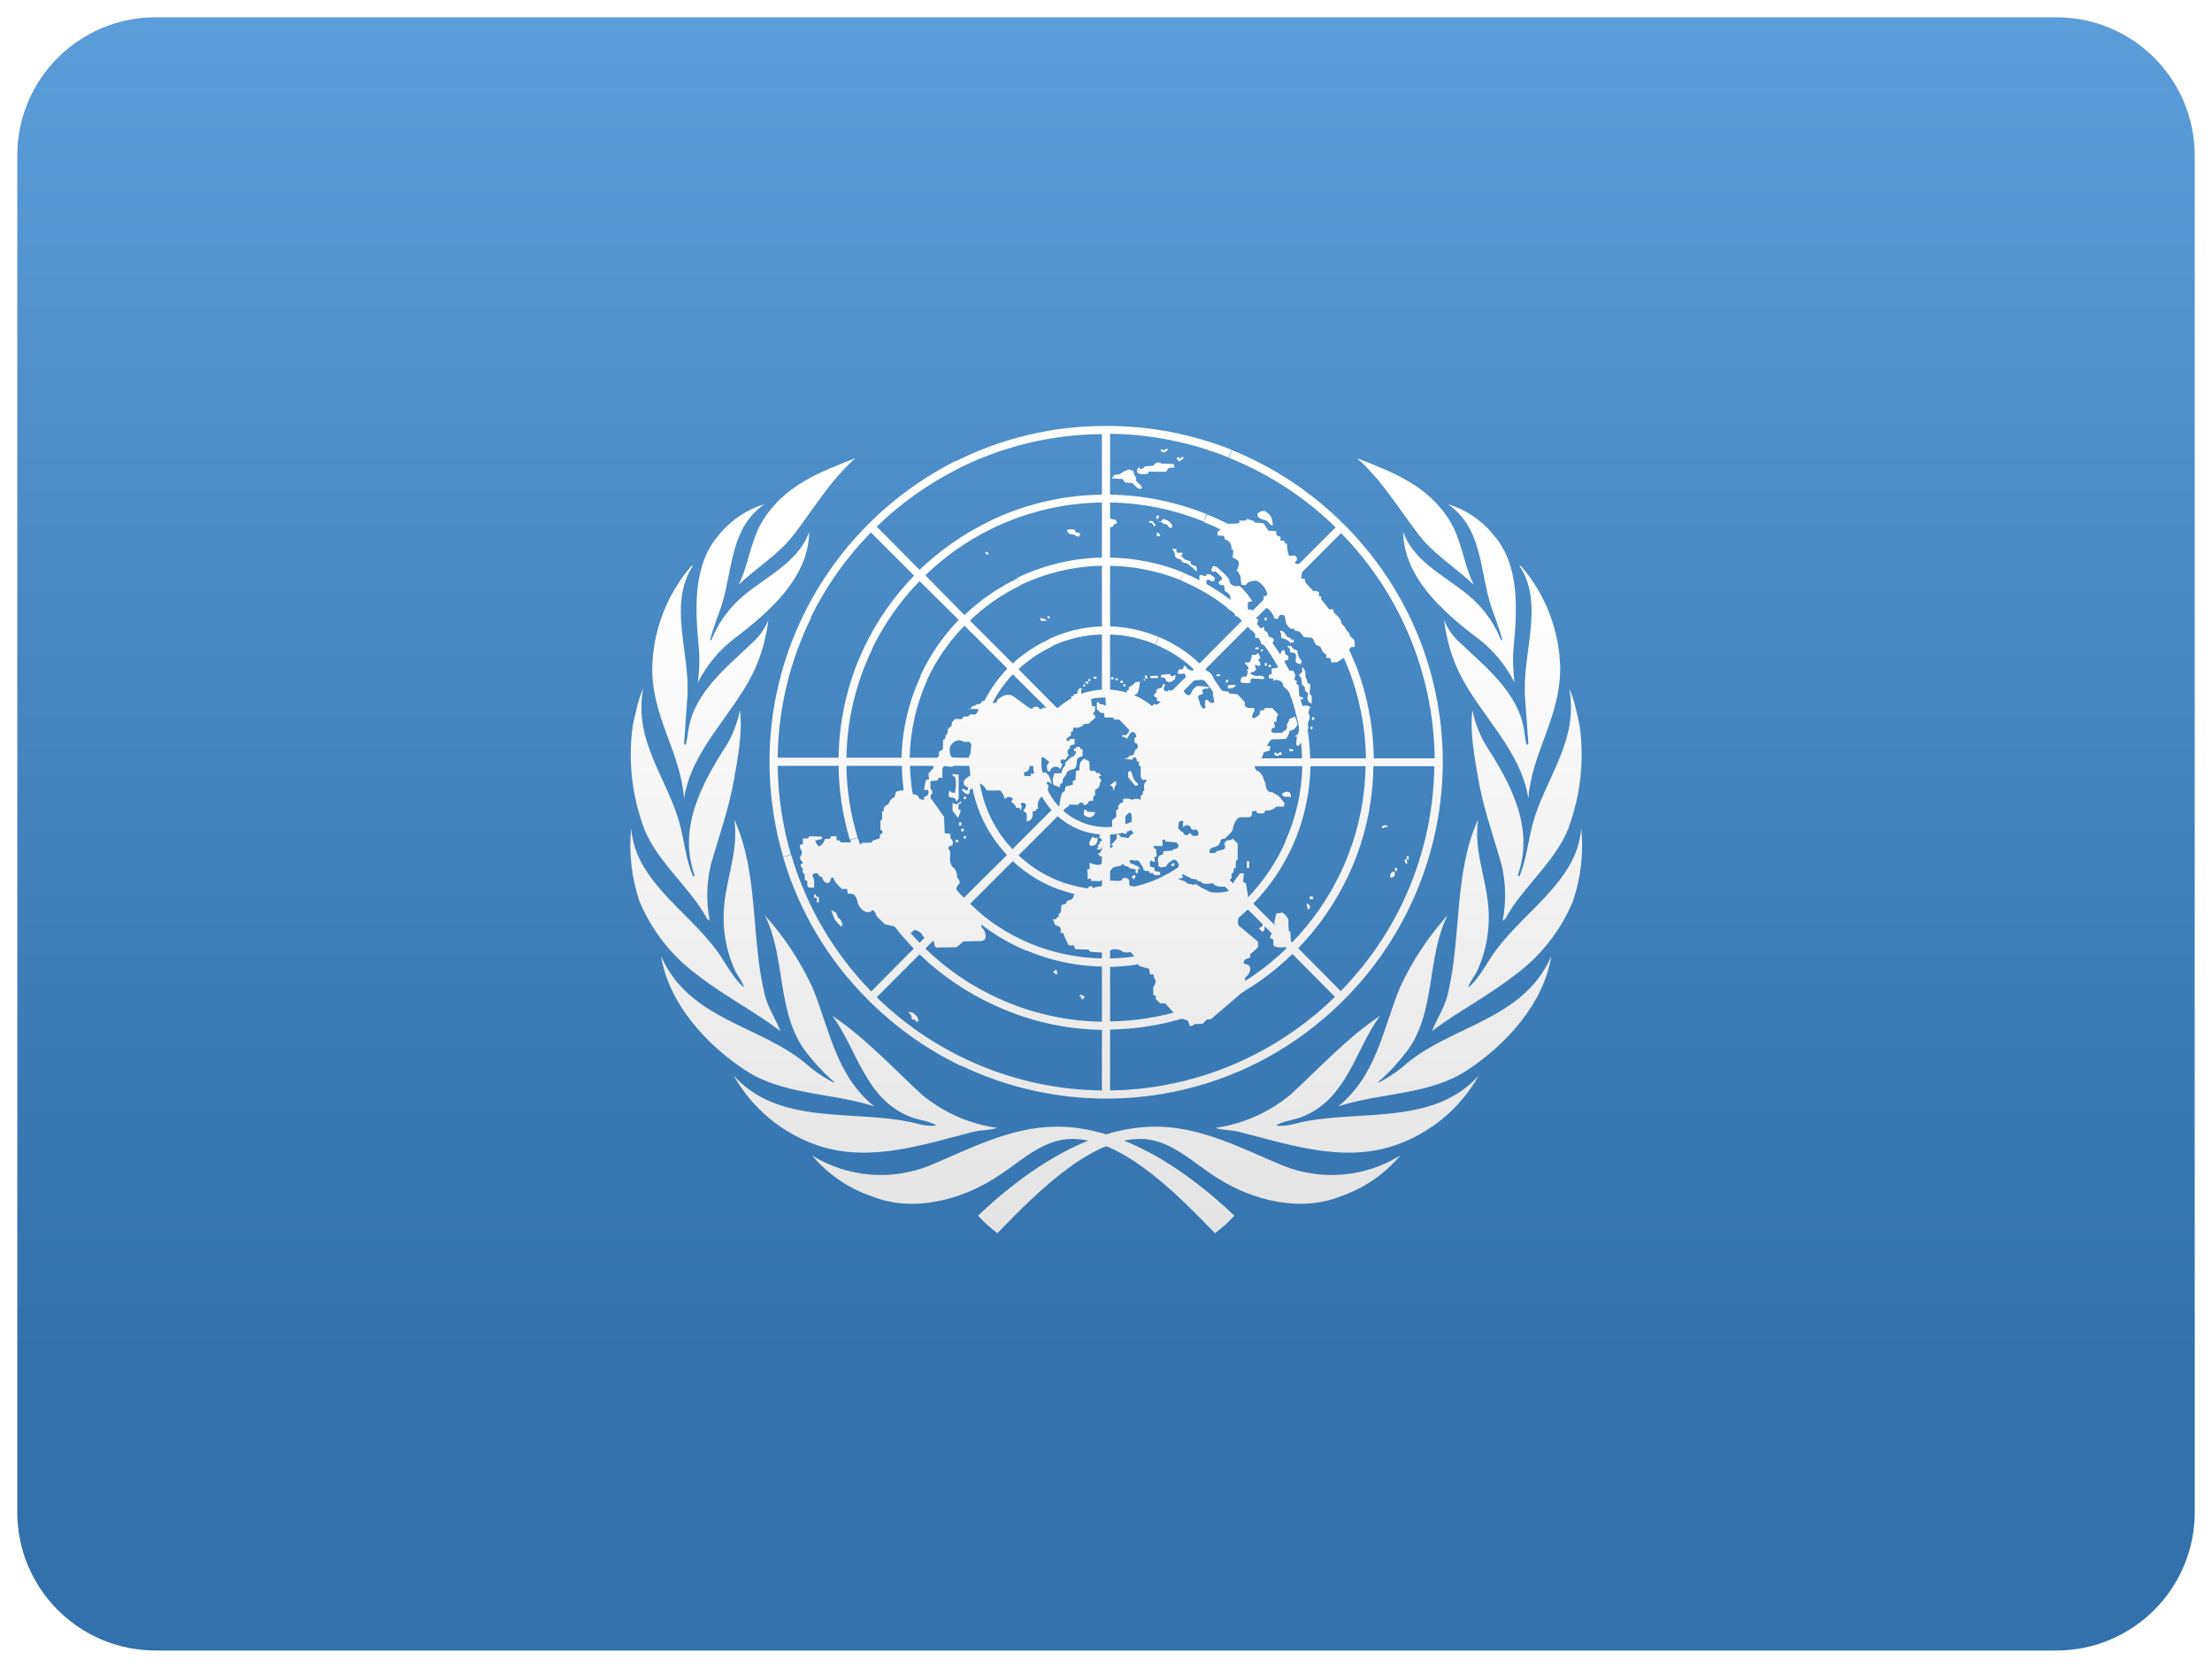
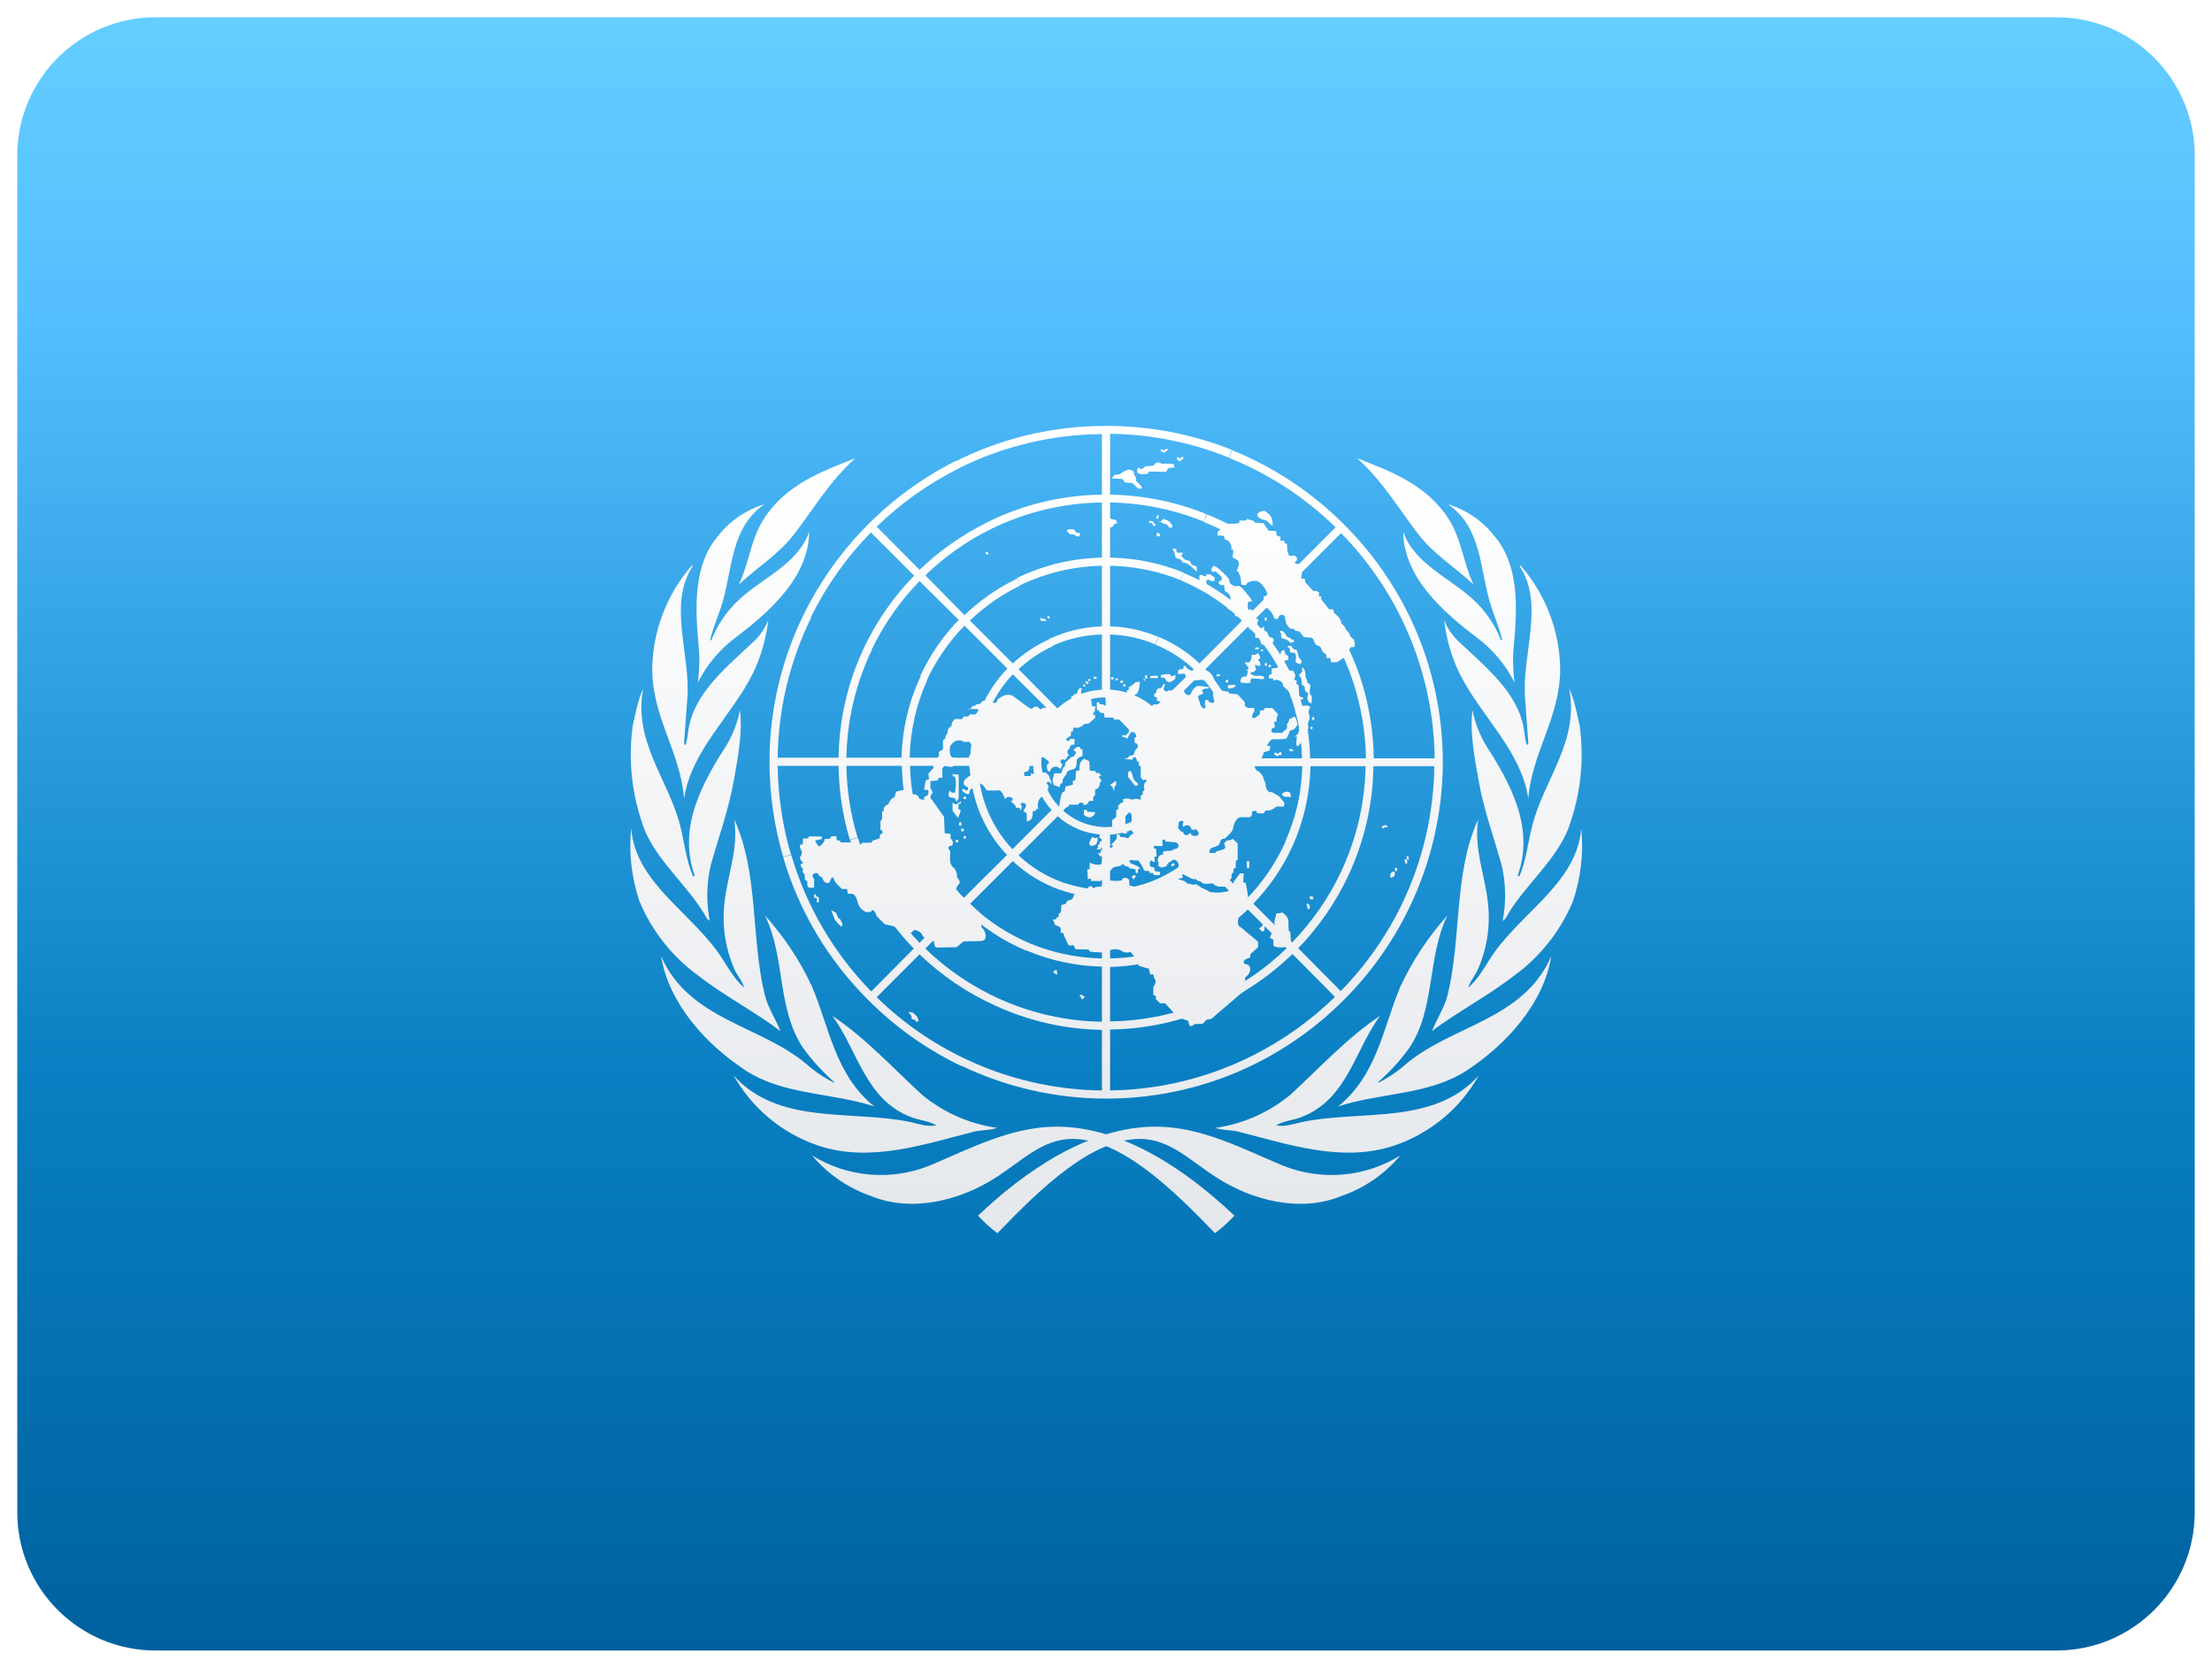
- <svg xmlns="http://www.w3.org/2000/svg" width="1024" height="772" viewBox="0 0 1024 772" role="img" aria-label="UNO">
+ <svg xmlns="http://www.w3.org/2000/svg" width="1024" height="772" viewBox="0 0 1024 772" role="img" aria-label="United Nations">
  <defs>
    <clipPath id="card">
      <rect x="8" y="8" width="1008" height="756" rx="64" />
    </clipPath>
    <linearGradient id="paint-1" gradientUnits="userSpaceOnUse" x1="0" y1="8" x2="0" y2="764" gradientTransform="matrix(0.6349206 -0 -0 0.6349206 -5.079365 -5.079365)">
-       <stop offset="0" stop-color="#5B9DD8" />
-       <stop offset="0.82" stop-color="#3271AB" />
-       <stop offset="1" stop-color="#3271AB" />
+       <stop offset="0" stop-color="#64CEFF" />
+       <stop offset=".18" stop-color="#55BFFF" />
+       <stop offset=".65" stop-color="#087FC2" />
+       <stop offset="1" stop-color="#00619E" />
    </linearGradient>
    <linearGradient id="paint-2" gradientUnits="userSpaceOnUse" x1="0" y1="8" x2="0" y2="764" gradientTransform="matrix(1.058201 -0 -0 1.058201 59.20106 -8.465608)">
      <stop offset="0" stop-color="#FFFFFF" />
-       <stop offset="0.34" stop-color="#FFFFFF" />
-       <stop offset="0.82" stop-color="#DEDEDE" />
-       <stop offset="1" stop-color="#DEDEDE" />
+       <stop offset=".28" stop-color="#FFFFFF" />
+       <stop offset=".75" stop-color="#E4E7EB" />
+       <stop offset="1" stop-color="#D4DAE0" />
    </linearGradient>
    <linearGradient id="paint-3" gradientUnits="userSpaceOnUse" x1="0" y1="8" x2="0" y2="764" gradientTransform="matrix(-1.058201 0 0 1.058201 1142.999 -8.465608)">
      <stop offset="0" stop-color="#FFFFFF" />
-       <stop offset="0.34" stop-color="#FFFFFF" />
-       <stop offset="0.82" stop-color="#DEDEDE" />
-       <stop offset="1" stop-color="#DEDEDE" />
+       <stop offset=".28" stop-color="#FFFFFF" />
+       <stop offset=".75" stop-color="#E4E7EB" />
+       <stop offset="1" stop-color="#D4DAE0" />
    </linearGradient>
    <linearGradient id="paint-4" gradientUnits="userSpaceOnUse" x1="0" y1="8" x2="0" y2="764" gradientTransform="matrix(0.6349206 -0 -0 0.6349206 -5.079365 -5.079365)">
      <stop offset="0" stop-color="#FFFFFF" />
-       <stop offset="0.34" stop-color="#FFFFFF" />
-       <stop offset="0.82" stop-color="#DEDEDE" />
-       <stop offset="1" stop-color="#DEDEDE" />
+       <stop offset=".28" stop-color="#FFFFFF" />
+       <stop offset=".75" stop-color="#E4E7EB" />
+       <stop offset="1" stop-color="#D4DAE0" />
    </linearGradient>
  </defs>
  <g clip-path="url(#card)">
    <g transform="translate(8 8) scale(1.575)">
      <path fill="url(#paint-1)" fill-rule="evenodd" d="M0 0h640v480H0z" />
      <g transform="translate(-40.6)scale(.6)">
        <path id="un-a" fill="url(#paint-2)" d="M663.9 587a71 71 0 0 1-9.5 8.6c-21.2-22-46.2-46.2-69.9-46.2-14.7 0-25.2 11.2-37.6 19-17.1 11-40.6 17.2-60.7 9.1a66 66 0 0 1-29.2-20 64 64 0 0 0 57.5 5c19.7-8.2 39.9-19.1 62.4-19.1 33.2 0 64.8 22.5 87 43.6m-245.6-69c22 25 57.9 17 87.2 23.2 4.1 1 8 2.3 12.4 1.6-3.5-2.2-8.2-2.5-12.2-4-22.8-8.6-26.3-33-38.8-49.7 16 10.6 29.1 25 44 38.7a74 74 0 0 0 36.7 16.2c-3.2 1.2-7.4 1-11 1.8-24 6-50.6 15.4-76.2 7a75 75 0 0 1-42-34.8zm-35.2-58c13.7 31.1 48.2 33.6 71 52.6a64 64 0 0 0 13.5 9.2l.3-.2a100 100 0 0 1-15.1-16.5c-13.1-19-8.8-45-18.9-65.2a142 142 0 0 1 23.1 34.9c8.5 20.2 11.4 43.3 30.5 58.7-20.7-6.8-44.5-5.5-63-17.6-19.6-12.8-37.7-33-41.4-55.8zm-14.7-62.8c2 27.4 31 42 45 64.5 3 4.8 6 9.8 10.3 13.6-.7-2.9-3-5.5-4.4-8.3a63 63 0 0 1-5.3-32.3c1.3-14 7.1-27 4.9-41.7 12 25.9 8.1 58.2 15 86.1 1.6 6.2 5.3 11.6 7.6 17.5-11.7-9-27.1-17-40-27a86 86 0 0 1-29-36.5 85 85 0 0 1-4.1-35.9m.8-50.4c1.4-6.1 2.5-12.4 5.1-18-5 25.8 12.2 44.4 18 66.8 2.2 8.4 3 17.3 6.4 25.2q.5 0 .8-.4c-8.5-23.8 4-45.8 16-64.5a55 55 0 0 0 6.2-16.5c1.3 10.8-1 23.2-3 34.3-2.5 14.3-7.4 27.7-11.3 41.5a65 65 0 0 0-.5 27.4l-1.3-1c-9-16.6-26.8-29.6-32.1-47.8a103 103 0 0 1-4.3-47m9.5-27.8a79 79 0 0 1 19-50q.4-.4 1-.4c-12.6 19-1.1 43.2-2.8 64.9l-1.6 22.2c.2.2.2.9.8.6.8-2.5 1-5.1 1.4-7.7 3-18 18.8-30.4 32.1-43a29 29 0 0 0 7-10.4c-1.1 9-3.6 18.1-7.6 26.2-10.3 20.8-30.1 37.6-33.7 61.3-1.7-22.7-15.6-39.6-15.6-63.7m33-65.9a46 46 0 0 1 22-14.6c-16.5 11.3-15.6 31.4-20.6 48.2-1.8 6.1-4.5 11.9-6 18.2l.5.4a54 54 0 0 1 13.5-19.9c11.5-10.8 28.8-17.4 34.5-33.3-.3 22.1-19.1 38.9-36.3 51.9a63 63 0 0 0-18.2 21.8c.6-6 1-11.2.4-17.1-1.8-19.3-3-41 10.3-55.6zm66.5-37.1c-12.1 10.7-20.2 24.4-29.6 36.7-7.7 10.3-18.4 16.6-27.5 25.2 5-10.2 5.8-22 12.1-31.9 10.7-17 28.5-23.6 45-30" />
        <g transform="matrix(-1 0 0 1 1202.2 0) translate(0 0)">
          <path fill="url(#paint-3)" d="M663.9 587a71 71 0 0 1-9.5 8.6c-21.2-22-46.2-46.2-69.9-46.2-14.7 0-25.2 11.2-37.6 19-17.1 11-40.6 17.2-60.7 9.1a66 66 0 0 1-29.2-20 64 64 0 0 0 57.5 5c19.7-8.2 39.9-19.1 62.4-19.1 33.2 0 64.8 22.5 87 43.6m-245.6-69c22 25 57.9 17 87.2 23.2 4.1 1 8 2.3 12.4 1.6-3.5-2.2-8.2-2.5-12.2-4-22.8-8.6-26.3-33-38.8-49.7 16 10.6 29.1 25 44 38.7a74 74 0 0 0 36.7 16.2c-3.2 1.2-7.4 1-11 1.8-24 6-50.6 15.4-76.2 7a75 75 0 0 1-42-34.8zm-35.2-58c13.7 31.1 48.2 33.6 71 52.6a64 64 0 0 0 13.5 9.2l.3-.2a100 100 0 0 1-15.1-16.5c-13.1-19-8.8-45-18.9-65.2a142 142 0 0 1 23.1 34.9c8.5 20.2 11.4 43.3 30.5 58.7-20.7-6.8-44.5-5.5-63-17.6-19.6-12.8-37.7-33-41.4-55.8zm-14.7-62.8c2 27.4 31 42 45 64.5 3 4.8 6 9.8 10.3 13.6-.7-2.9-3-5.5-4.4-8.3a63 63 0 0 1-5.3-32.3c1.3-14 7.1-27 4.9-41.7 12 25.9 8.1 58.2 15 86.1 1.6 6.2 5.3 11.6 7.6 17.5-11.7-9-27.1-17-40-27a86 86 0 0 1-29-36.5 85 85 0 0 1-4.1-35.9m.8-50.4c1.4-6.1 2.5-12.4 5.1-18-5 25.8 12.2 44.4 18 66.8 2.2 8.4 3 17.3 6.4 25.2q.5 0 .8-.4c-8.5-23.8 4-45.8 16-64.5a55 55 0 0 0 6.2-16.5c1.3 10.8-1 23.2-3 34.3-2.5 14.3-7.4 27.7-11.3 41.5a65 65 0 0 0-.5 27.4l-1.3-1c-9-16.6-26.8-29.6-32.1-47.8a103 103 0 0 1-4.3-47m9.5-27.8a79 79 0 0 1 19-50q.4-.4 1-.4c-12.6 19-1.1 43.2-2.8 64.9l-1.6 22.2c.2.2.2.9.8.6.8-2.5 1-5.1 1.4-7.7 3-18 18.8-30.4 32.1-43a29 29 0 0 0 7-10.4c-1.1 9-3.6 18.1-7.6 26.2-10.3 20.8-30.1 37.6-33.7 61.3-1.7-22.7-15.6-39.6-15.6-63.7m33-65.9a46 46 0 0 1 22-14.6c-16.5 11.3-15.6 31.4-20.6 48.2-1.8 6.1-4.5 11.9-6 18.2l.5.4a54 54 0 0 1 13.5-19.9c11.5-10.8 28.8-17.4 34.5-33.3-.3 22.1-19.1 38.9-36.3 51.9a63 63 0 0 0-18.2 21.8c.6-6 1-11.2.4-17.1-1.8-19.3-3-41 10.3-55.6zm66.5-37.1c-12.1 10.7-20.2 24.4-29.6 36.7-7.7 10.3-18.4 16.6-27.5 25.2 5-10.2 5.8-22 12.1-31.9 10.7-17 28.5-23.6 45-30" />
        </g>
      </g>
      <path fill="url(#paint-4)" d="m409 262-2.1-1.2a97 97 0 0 1-17.9 25.4l-12.5-12.6a79 79 0 0 0 14.7-21.3l-2.1-1.2a77 77 0 0 1-14.4 20.8l-11.4-11.4a60 60 0 0 0 11.6-17.1l-2.1-1.2a58 58 0 0 1-11.2 16.6l-12.5-12.5a40 40 0 0 0 8-12.6l-2.1-1.2a38 38 0 0 1-7.6 12l-11.5-11.4a21 21 0 0 0 5.4-13h16.2a37 37 0 0 1-2.5 12.4l2.1 1.2a40 40 0 0 0 2.8-13.6h17.8a57 57 0 0 1-5 22.1l2.2 1.2a60 60 0 0 0 5.2-23.3h16.2a76 76 0 0 1-7.2 31l2.1 1.2a78 78 0 0 0 7.4-32.2h17.9a96 96 0 0 1-9.6 40.7za99 99 0 0 0 10-43 99 99 0 0 0-7.2-37.1l-2.2 1a96 96 0 0 1 7 34.9h-17.9a79 79 0 0 0-5.5-28l-2.2 1a76 76 0 0 1 5.4 27H380a60 60 0 0 0-4-20.6l-2.2 1a58 58 0 0 1 3.8 19.6H360a40 40 0 0 0-2.4-12.6l-2.2 1a38 38 0 0 1 2.2 11.6h-16.2a21 21 0 0 0-5.4-13l11.5-11.5a37 37 0 0 1 7.9 12.8l2.2-.9a40 40 0 0 0-8.4-13.6l12.6-12.6a58 58 0 0 1 12.2 19.2l2.2-1a60 60 0 0 0-12.8-19.9l11.5-11.4a76 76 0 0 1 16.1 25l2.2-1a79 79 0 0 0-16.7-25.7l12.6-12.6a96 96 0 0 1 20.5 31.3l2.2-1a99 99 0 0 0-21.8-32.8 99 99 0 0 0-33-21.9l-.8 2.3a96 96 0 0 1 31.3 20.4l-12.6 12.6a79 79 0 0 0-25.2-16.4l-1 2.2a76 76 0 0 1 24.5 16l-11.4 11.4a60 60 0 0 0-19-12.4l-.8 2.2a58 58 0 0 1 18 11.8l-12.5 12.6a40 40 0 0 0-12-7.8l-.9 2.3a37 37 0 0 1 11.2 7.2L334.2 203a21 21 0 0 0-13-5.4v-16.2a37 37 0 0 1 13.3 2.9l.9-2.2a40 40 0 0 0-14.2-3.1v-17.8a58 58 0 0 1 20.7 4.2l.9-2.2a60 60 0 0 0-21.6-4.4v-16.2a76 76 0 0 1 27.5 5.6l.8-2.2a79 79 0 0 0-28.3-5.7v-17.9a96 96 0 0 1 34.9 7l.8-2.3a99 99 0 0 0-36.9-7 98 98 0 0 0-44.2 10.4l1 2a96 96 0 0 1 42-10v17.8a78 78 0 0 0-33.7 8.1l1.1 2a76 76 0 0 1 32.6-7.8v16.2a60 60 0 0 0-25 6l1 2.1a58 58 0 0 1 24-5.7V179a40 40 0 0 0-15.7 3.8l1 2a37 37 0 0 1 14.7-3.4v16.2a21 21 0 0 0-7 1.6l1 2a19 19 0 0 1 7.2-1.3 19 19 0 0 1 13.4 5.5A19 19 0 0 1 339 219a19 19 0 0 1-19 19 19 19 0 0 1-13.4-5.6A19 19 0 0 1 301 219a19 19 0 0 1 5.6-13.5 19 19 0 0 1 6.2-4.1l-1.1-2.1a21 21 0 0 0-6 3.8l-11.4-11.5a38 38 0 0 1 9.9-6.7l-1.1-2a40 40 0 0 0-10.5 7L280 177.3a58 58 0 0 1 14.8-10.3l-1-2a60 60 0 0 0-15.4 10.7L266.9 164a76 76 0 0 1 19.3-13.6l-1-2a79 79 0 0 0-20 14l-12.6-12.7a97 97 0 0 1 24.3-17.2l-1.1-2.1a100 100 0 0 0-44.5 44.8l2 1a97 97 0 0 1 17.6-24.8l12.7 12.7a79 79 0 0 0-14.5 20.7l2 1.1a76 76 0 0 1 14.1-20.2l11.5 11.4a60 60 0 0 0-11.3 16.5l2 1.1a58 58 0 0 1 11-15.9l12.6 12.6a40 40 0 0 0-7.8 11.8l2.1 1.2a37 37 0 0 1 7.3-11.3l11.5 11.4a21 21 0 0 0-5.4 13.1h-16.2a38 38 0 0 1 2.8-13.2l-2-1.2a40 40 0 0 0-3.2 14.4h-17.8a58 58 0 0 1 5.2-22.9l-2-1a60 60 0 0 0-5.6 23.9h-16.2a76 76 0 0 1 7.5-31.7l-2.1-1.1a78 78 0 0 0-7.7 32.8h-17.9a96 96 0 0 1 9.9-41.3l-2.1-1.1a98 98 0 0 0-10.2 43.6 99 99 0 0 0 4 27.9l2.3-.6a97 97 0 0 1-3.9-26.1h17.9a79 79 0 0 0 3.3 21.7l2.3-.6a76 76 0 0 1-3.3-21.1H260a60 60 0 0 0 2.8 17.2l2.4-.6a58 58 0 0 1-2.8-16.6H280a40 40 0 0 0 2.3 12.2l2.3-.6a38 38 0 0 1-2.2-11.6h16.2a21 21 0 0 0 5.4 13l-11.5 11.5a37 37 0 0 1-7.9-12.9l-2.3.6a40 40 0 0 0 8.6 14l-12.7 12.6a58 58 0 0 1-13.2-22.2l-2.4.6a60 60 0 0 0 14 23.3L265.2 272a76 76 0 0 1-18.1-30.8l-2.3.6a78 78 0 0 0 18.7 31.9L251 286.3a96 96 0 0 1-23.5-40.1l-2.4.6a98 98 0 0 0 25 42 99 99 0 0 0 27.3 19.4l1.2-2.1a96 96 0 0 1-26-18.1l12.6-12.6a79 79 0 0 0 22.1 15l1.2-2a76 76 0 0 1-21.6-14.7l11.4-11.4a60 60 0 0 0 18.2 12l1.2-2.1a58 58 0 0 1-17.7-11.6l12.6-12.6a40 40 0 0 0 14 8.5l1.1-2.1a37 37 0 0 1-13.4-8.1l11.5-11.5a21 21 0 0 0 13 5.4v16.2a38 38 0 0 1-11-2l-1.3 2a40 40 0 0 0 12.3 2.4v17.8a58 58 0 0 1-21.1-4.4l-1.2 2a60 60 0 0 0 22.3 4.8v16.2a76 76 0 0 1-30.3-6.8l-1.2 2a78 78 0 0 0 31.5 7.2v17.8a96 96 0 0 1-40.2-9.3l-1.2 2a99 99 0 0 0 42.6 9.7c15.8 0 31-3.7 44.6-10.6l-1.2-2.2a96 96 0 0 1-42.2 10.4v-17.9a78 78 0 0 0 34-8.3l-1-2.1a76 76 0 0 1-33 8v-16a60 60 0 0 0 25.6-6.4l-1.1-2.1a57 57 0 0 1-24.5 6v-17.8a40 40 0 0 0 16.3-4l-1-2.2a37 37 0 0 1-15.3 3.8v-16.2a21 21 0 0 0 13-5.4l11.5 11.5a38 38 0 0 1-9.3 6.3l1.1 2.2a40 40 0 0 0 9.9-6.8l12.6 12.5a58 58 0 0 1-14.3 10.1l1 2.1a60 60 0 0 0 15-10.5l11.4 11.4a77 77 0 0 1-19 13.5l1.2 2.1a79 79 0 0 0 19.5-13.9l12.5 12.6a97 97 0 0 1-23.9 17.1l1.2 2.2a99 99 0 0 0 25.3-18.4A99 99 0 0 0 409 262" />
      <path fill="url(#paint-4)" d="M325.7 196h-.6v.7h.6zm-1.5-1h.8v.6h-.8zm-1.4-.2.6.1.1-.6h-.7zm-.6-.2h-.7v-.7l.8.1zm-5.8-.8h.8v.6h-.8zm-1.7 1.2.7.1v-.6h-.6zm0 1-.7-.3v-.6l.9.3zm-1.4.7v-.6l.5-.1.1.6zm-78.6 61.6v-.5h-.5v1h.8v1.3h.6v-1.5zm7.5 9-1-1-.9-1.1-.4-1-.7-1.8 1.5.8.5 1.4.7.5.7 1.5zm20.7 27.1-.1-.9-.9-1.2 1.3.2 1.2 1.1.6 1.3-.8.4-.3-.6zm54-91.9h-1l-.3-2.2.6-.4v-1.1h-3.5v-1.1l.4-.3-.8-.3-.6.8-.2.9-1 .2v.5h-.7v1.3l-2.8 2.3-5.6-.2c-.3 1-1.3 0-1.3 0-.3-.7-1.6 0-1.6 0 0 1-2-.6-2-.6l-3.4-2.5c-2-1.8-5 .5-5.1 1 0 1.4-2.3.3-2.3.3s-2-.6-2.3.2-1.6.6-1.6.6l-.2.4-1 .2-.2.6-1.2.2h3c.8-.2-.3 1.7-.8 1.6H280l-.5.6h-1.3l-.6.8-1.9-.1s-1 .9-1 1.2c.1.3-.2 1.2-.5 1.2s-.9 1-.7 1.2c.2.3-.6 1.3-.6 1.3l-.2 1-.6.3v2.7l-1.2.8v1.2l-1.8 2 .2 1.5-1.5 1.7.2 1.6-.9.3-.2.7-.4 2.1 1 .1c.5-.2.4 1.3 0 1.6-.4.2-1.5.6-.9 1s-1.6.3-1.6-.3-1.2-1.2-1.5-1-.8-.9-.8-.9c-1-1-4.4.1-4.4.1l-.5 1.7c-1.1.1-1.8 2-1.8 2-1 .3-1.6 1.4-1.3 1.7s-.5.4-.5.4v2.2l-.5.7v2.5c.7 0 .6 1 .6 1-1 .2-.8 1.5-.8 1.5l-2.1.7-.4.6h-2.6l-.7.6-.7-.7h-5l-.2-.5-1-.2v-1.1h-1.6l-.3.7-1.6.1c.1 1-1.6 2.5-1.8 2.1s-1.3-1.5-.8-1.7l1.8-.4v-.7l-3.7-.1-.4.6-1.5.1v1.6l-.7.2c-.5.3.1 1.4.1 1.4.7.7 0 1.9 0 1.9-.7.6.4 1.7.4 1.7.8.2-.5.8-.5.8.2 1 .8 1.3.8 1.3-.6 1 .4 1.5.4 1.5l.1 1.7.7.4v1.2l.4.7h1.6v-2.6c-1.5-1.6 1.1-2 1.2-1.4s1.2 1 1.2 1c.2 1.5 2 2.4 2.4.8.5-1.5 1-.6 1.2.1.3.8 2.2 2.5 2.2 2.5h1.5l.2 1.4c1.7-.1 2.2 0 2.9 2.4a4 4 0 0 0 2.6 3l1.4-.1c0-1.3 1.4.2 1.4.8s2.7 2.9 2.7 2.9l2.7.6 2.5 2 1.9-.2h.8c.5-1.7 2.9.1 3 .7s1.8 1.7 2 1.2 1.3-.2 1.5 1.3 1 1.2 1 1.2l5.6-.1 2-1.7 5.1-.1c2.6-.1 1-3.7.5-3.7-.9-.7.3-3.6.3-3.6l-7.3-6.8c-1.7 0-.2-2.4-.2-2.4 1.3-.8-.3-2.2-.3-2.2.2-1.2-.7-2.6-.7-2.6-1.8-1.2-1.3-3.5-1.3-3.5V245c-1.5-1.4.6-1.6.6-1.6.7-1.2-.5-2.1-.5-2.1V240l-1.7-.2-.2-4.8-3.6-5.1c-.7-.2-.2-1.5-.2-1.5 1-.5-.2-1.7-.2-1.7v-2.2l2-.2.5-.8h1v-2.6c.4-1.4 1.6-.7 1.6-.7l1.4.1.8-1.5.2-1.2h-1c-1.3-.8-.7-3.4-.7-3.4 2-2.9 4.1-1.2 4.1-1.2l1.4-.1c2.1 1.4.2 4 .2 4-.4.6-.2 2.5-.2 2.5l.5 3.3-1.3 1c-1 .7-1 2.1.1 2.4.8.1.5 2-.7.7-1.8 0 1 1.6.2 1.2 1.8 1 1.4-.8 1.4-.8l2.4-1.9c1-.7 2.5 1.5 2.5 1.8s4 .1 4 .1c1 .7 1.5 2.6 1.5 2.6 1-1.5 3.4-.1 1.7.7 1.6 1 1.6 1.9 1.6 1.9 1.3-.4 1.3.6 1.3.9l.4-1.5c-1.5-1.1 2-1.5 1 .5l-.6.9 1 .8v2.3c2.3-.2 1.7-2.9 1.7-2.9l1-.2c0-1 .7-.4.7-.4-.7-3.4 1.6-4 1.6-4 1.3-.4 1.4-3.1 1.4-3.1-1-.4-.4-1.8.6-.6s-.6-2.4-.6-2.4l-.8-.7-1.1-.1-.1-1.1h-1.8l-.3 1.4-.7.2-.2-.4-.3 1H296l-.1-1.1 1-.3.5-.6.3-1.7h1.3l1.7-.5c0-1.7 1-1.3 1-1.3l.6.5.9.7v.6l-.5.3-.1.8.3 1.2h.7c.3-1.7 2.4-1.7 3-.6l.6-1.5c-1.4-.7 0-1.8.4-1.3s1.3-1.3 1.3-1.3.7 1 0-.3c-.7-1.2.5-1.8.5-1.8-.2-1.2 1.3-1 1.3-1l.1-1.7h-1.4c-.3 1.4-1.5.1-.9-.2s1.2-.9 1.2-.9v-1l.6-.2.1-1h1.5l1.3-.6.3-.5 1.4-.1 2-1.8-.2-.8c-1.2 0 0-1 0-1z" />
      <path fill="url(#paint-4)" d="m276.7 222.6-1.8-.2.1.7h.5c.8 1.4.1 4.8.1 4.8s-1.2.1-1.4-.5-.7 1.3-.3 1.7 1.8 0 2 1c0 1.2.8-.6.8-.6z" />
      <path fill="url(#paint-4)" d="m276.7 231.2.6-.1.1-.7-1.5 1-1-.6v2.4l1.6 2.1.6-1.4.2-.9-.7-.3zm.8 6.4v-1h-.7v.9zm-.9 4.8v-.7l-.8.1v.7zm1.2-3.1a.4.4 0 0 0 0-.9.4.4 0 0 0-.4.5q0 .3.4.4" />
      <circle cx="278.5" cy="241" r=".4" fill="url(#paint-4)" />
      <circle cx="278.5" cy="229.4" r=".4" fill="url(#paint-4)" />
      <path fill="url(#paint-4)" d="m312.4 214.5-1-.1-.3.5h-.5v.8h.5l.1.6-.4.4-.2.5-.8.2-1.8 1.7v.8l-.6.7-.6 1.6h-2l-.5 1.9.3 1.5 1.8.7.2-1 .6-.3.1-1 .4-.7.6-.7.2-.8 1-.6 1.2-.3.5-.6.2-1.2v-.9l.5-.6 1.2-.5v-2h-.6zm2.8 6.9v-1.5l-.2-1.3-1.5-.7-1 1-.3 1.4v1l-1 .2-.2 2.7-.8.3.1 1-1 .3-1.2.3-.2 1.3-.8.5-.4 1.3-.5 2.9s1 1.7 1.4.9c.5-.8 1.3-1 1.3-1l.3-.6h2.7c.2-1 1.5-.6 1.5-.1s1 0 1 0l.7-1h1.1l.1-1.3.5-.3V227c1.6-.5 1.4-2 1.4-2l.4-.5-.2-.7c-.8-.3-.4-1 .1-.8s-.7-1-.7-1c-.6.6-1-.5-1-.5zm1.6 12.2c0 1.2-1.6 1.6-1.6 1.6l-1-.3-.7-.5V233l.8-.1.2.6zm5.4-6.5c.2 1 .2-1.4.6-1.3s.1-1.4.1-1.4l-1.8 1.3c.9.1 1 1 1.1 1.4m5.3-5.2c.4.9.3 2.2 1.8 3.2.5.3-.3 1-.8.7l-2-2.5V222c.4-.8.8-.5 1-.1m.3 31 .3.5.7-1-.6-.3-.7.5zM325 251v1.2m14.4-2.6.8-.5-.3-.6-.8.5zm28.9 21 .9.5v1.7c1.3 1.2 5.2.2 5.2-.1l-.2-3.8-.5-.5-.1-2.5c.4-1.3-2-3.2-2.1-2.8s-1.5 0-1.5.5-.8 2.4-.4 3.1-.3.7-.4 1.4-1.1 2-1 2.6zm-2.2-4c-.2.8-1 1.2-1.3 1-.4-.4.5.4.7.8q.5.6 1 0c.2-.4 0-1.3.3-1.7s-.6-.5-.7 0zm-4.7-18.6h.7v2h-.7zm10.4-19.4c-.5-.6 2-1.7 2.4-.4s0 1-.4.9-1.4.3-2-.5m2.1-13.6v.6l1 .2.1-.6zm-4.5 1.6.8.5h.3l.6-.4v.2l.6-.2-.2-.5v-.3l-.4.1-.7.5-.7-.5zM375 192h-1.5s.5.2-1-1.1c-1.3-1.3-2.2.3-2.2.3l-1.6.2v1.6l-.8.3v1h1.2s0 1.1.3.6 2.8.1 2.6 1.4c-.1.5 2.5 1.8 2.2 3.4 1.3.2 1 1.5 1 1.5l1.7.2.5-1 .5.1v-.6l-1.1-.3-.2-3.3-.7-.5.2-.8-.8-.3.4-1.3zm4.3 10.3h-.8l-1.8.2-1 2s.5.3 1 1c.3.7.5 4.8-.7 5.5s.1.3.1.3l-.2 2.3c.3 1 .8.5 1.1 0s.6-.6 1-1.1 1-1.5 1.1-2.2.6-1.8.3-2.1.3-1.7.3-1.7.4-.8 0-1.6.1-1.8.4-2.2zm1.2 4.2.1-.8h.6v.8zm0 2.8-.5-.3.3-.6.5.3zm-.9-8-.4-1s0-.8.2-1.2-.4-.8-.7-1c-.3 0-.2-.8-.3-1.2s-.8-.7-.8-.7l-.2-1.9c0-.3-.9-.7-.6-1l.8-.9c.3-.2-.3-1.6.2-1.3q.6.5.7 1.2c.2.4 0 1.8.4 2.1s0 1.4.7 1.4c.8 0 .3 1.9.3 1.9s-.2 1.4.3 1.5.2 2.5.2 2.5zm-6.4-16.5c.3.4.9.7.9 1.1s-.2.7.4.8q.9 0 1.2.4c.2.5.2 1.4 0 1.8q0 .8.7 1c.7.2.6 0 .6.4 0 .3.6-1.1.6-1.1-.5-.4-1-1.3-1-1.3l-.4-1.7c0-.2-.7-.4-1-.5s-.8-1-.8-1zm1-.9q-.4-.6-1-.9t-1.1-.4a.7.7 0 0 1-.6-1c.2-.4-.3-.6-.3-1s.3-.4.8-.1.4.4.8.9.6 1 1 .9.7.9 1 .6c.5-.3.4.7.4.7zm-11.7 11.4c.5.6-3 .4-3 0s.3-1.8 1.2-1.5 1-1.8 1-1.8-.8.1-.1-.3 0-1-.3-1.3l-.6-.8h1.4c.6-.4.8-2.3.8-2.3 1.2.4 1.8-.5 1.8-.5l.6 1.2c.4.5-1 .7-.5 1s.7 1.2.5 1.5-1.3 0-1.3-.3-.4.5 0 1-.5 1.2-.7 1.2-1.5.2-.4.8c1 .6 2.3.3 2.3.3s.9 0 1.2.4q.3.7-.6.6l-3-.2s-.6.7-.3 1m-6.4 1c.5-.1 1.7-.2 2 0 .1.4-.8.8-.8.8l-1.2.2q-.7-.9 0-1m12.9-8.5c.8-.4 2.5-.4 2.4-1s1-.9 1-.9l.3 1.2.9.7v1l-.7.2c-1.1.3-.4.8-.4.8H370l-.3-1-.8-1zm-4-5.5c.7 0-.1 2.3 1.5 2.1s0 .7 1.3.8c1.2.1.9-.9 1.3-1.6q.6-1-.5-1.3c-.7-.2-.7-.2-1-1-.1-.8-1-1-1-1l-.2-1.2-1.3.8-1.3 1.7c0 1.3.7.7 1.3.7zm2.7 8.5.3-.6.6.3-.3.6zm-1-1h.6v.8h-.6zm.5-13.4v.9h-.5l-.1-.8zm-1.7 9.4h.6v.5h-.6zm-1.6 0v-.6h1v.5zm-8.2 9.8-.6-.3.3-.7.6.3zm-3.2-1.9v-.6h1v.5zm-17.3-.2-2.2.1v.6h2.3zm-3.6.9-.2-.9.6-.1.2.9zm-.4.6-.2-.5.3-.1.2.5zm5-1.7-.1.7 1 .1s.5.4.5.7.7.6 1.1.6 1.5-.8 1.5-.8.5-1.4.1-1.3-1.2.7-1.3.1c0-.6-1.3-.3-1.3-.3zm5-1c0 .2-.3.6.3.7s1.7-.4 1.8.2.1 1 1 1.3l1.8.4 2-.2s1.3.3 1.6.5q1.6 1.8 2.1 1c.3-.5 0-1.7-.2-2 0-.5-1.5-2.4-2-2s-.6 0-1.5.3-2.8.1-2.9-.3c0-.4-1.5-.6-1.5-1s-1-1-.9-.3-.7.9-.9.7-.8.6-.8.6zm22.9-13 .7-2.3c-1-.2-.8-1.3-.8-1.3-.1-1-1.5-2-2-1.6s-.3-2.1-.3-2.1.9-.6 1.3-.3-3.4-5.1-4.2-4.6-2.6-.5-2.5-1.4c.1-1-3.6-4-3.6-4s-1.2-.8-1.4-.2-.6 1 0 1.4.5-.5 1.2.2 2 1.6 1.5 2.2l-1 .8.6.8h1.1l.2 1.7s1.2.6 1.5 1.3q.4 1 0 1.6c-.3.4-.9 1-.8 1.8.1.7 1 1 1 1h.7l.6.4v1.3c.8-.2 2.1 1 2 1.6 0 .7.2.3 1.2 1s.7.8 1.4 1.4q1.1.7 1.6-.8z" />
      <path fill="url(#paint-4)" d="M347.5 165.6c0-.4-.3-1.8.3-1.7.6 0 .2 0 1 .3s.7-.5.7-.5h1.1l1.4 1-.2 1h-1c-.5-.7-1.5-.4-1.3.3s-.5 2-.9 2.1-1.7.1-1.6-.5zm-.8-2.7v-.9s0-.8-.6-.8-1.4-.6-1.2-1-1.7-.8-1.7-.8-1.7-1.6-1-1.4c.5.2.2-.7.2-.7s-1.2.2-1.5 0c-.3 0-.2-1-.2-1s-1.2-.2-1.2 0 .4.4.6 1 .1 1.6 1 1.8 1.1.4 1.2.8 1.2.5 1.2.5l.8.4zM336 152.5l-.3-.8-.8-.2v1zm-.3-4.2c-1-.8 1.4.6 1.4.6.8 0 1.3.6 1.3.9s1 .2 1 .2l.1-.7-.8-1-.7-.5s-1-.1-1-.4-1 1.2-1.4.9zm18.3.6c-.3.9-.4 2.1-.9 2.1s-.3 1.3-.3 1.3l1.7.1c.4.1.4 1.1.4 1.1 1.5 0 2.1 2 2 2.5-.3.5.5.5.5.5s0 1.6-.2 2 1.3.7 1.7 1.3-.2 2.6-.5 2.7.8.5.7 1 .3 0 .4.8l.3 2.5 1.4.1c.2-1.3 2.8-1.4 3.2-1.2 1.7.6 3 3.2 3 3.8s-1.1.7-1.1.7l.2 3c1.7.5 3 3 2.9 3.3-.2.4 1.2.3 1.2.3.2-1.8 1.9-1.2 2-.6 0 .6.4 2 .4 2l.5.8.7.7h1l.4.6 1.2.2s1.1 1.2 1.2 1.5 1.6.2 2 .3q.8 0 1.1.9c.1.5.7 1.3.7 1.3s1.2.3 1.3.7l.6 1.3 1 .8.1 1h1.1l.3 1.3 1.8-.1 1-.7a6 6 0 0 0 2.3-2c.1-.5.3-2 1.3-1.7s.3-2.2.3-2.2-1.4-1-1.3-1.5-1.4-1.5-1.3-2c.1-.3-1.3-1.2-1.2-1.6s-.7-1.5-.7-1.5L387 175l-.2-1h-1.2l-2.4-3 .1-.8h-.7V169l-.7-.4h-1l-2.3-2.5-.2-1.1h-1l.2-2.1c.7-1 .3-2.7.3-2.7s-1.4.7-2.1.4.3-1 .3-1v-.8l-.6-.6s-1.7.2-1.8-.1l-.4-1.6-.1-1.7-.7-.3-.1-.7-1.1.1v-1.2l-.6-.2-.6-.3-.1-1.2-2.2-.1-.7-1-.8-1.2-2.5-.2-.6-.6-1-.2-.7-.3-.3.5h-2v.7c-1 .5-5 0-5 .4zm10.5-2.7c-.2-.7 2-1.5 2.5-.9s1.9.7 2 3.8c.1 1-1.7-1.1-1.7-1.1l-1.5-.5q-1.2-.4-1.3-1.2zm-29.3 1.3-.5-.3.4-.9.5.3zm-5.1-10-1.3-1.3v-1l-.4-.5-.4-1.4-1.3-.4-1.3.5-1.4.9-1.5.2-.8 1 3.2.2.6 1 2.3.2 1.5 1.5c1.3.5 1.6-.2.8-.9m-.2-5c-.2-.8-1.5 1.2-.2 1.6s2.6 0 2.6 0l.3-.6 5 .1c.4-.4.6-1 .6-1s1.2-.4 1.7-.2 0-1.4-.4-1.2-1.5 0-1.5 0h-1.8c-.1-.6-1.7-.3-1.8 0-.1.5-.7.6-.7.6l-2.3.2c-.2.6-1.4 1-1.5.6zm-9.9 17.2c1.5.5 2.1 0 2.2-.3q0-.5.8-.6c.6-.1-.1-1.3-.7-1.2q-1 0-1.3-.7c-.1-.6-1.1-1.9-1.2-.9s-.7 1-.6 1.8c.1.7.4 1.7.8 1.9m-11.5 1.1c0-.4 2-.4 2.3-.1s.1.8 1 .8.5.6.4 1c0 .2-1 .1-1.2-.2 0-.3-1.6-.4-1.6-.4s-.8-.6-.9-1.1m34-21.7-.8.6-.5-.5-.5.5.7.7.2.2.2-.2 1-.8zm-5.5-1.8-.7-.4-.3.5.8.5h.3l1.1-.7-.3-.5zm-3.3 20.8-1-.1v.6h.8l.6 1 .5-.3-.7-1zm-33 28.2.1 1.1h1.5c.6 0-.5-.7-.5-.7s-1.2.1-1-.4zm2 0 .3-.4.6.5-.4.4zm-18.2-18.9.4-.4.6.6-.4.4zm29 130.3-1-.5-.3.5.6.3-.2.2.4.5.5-.5.3-.3zm-7.8-7.3-.4-.5-.6.5-.3.3.4.2.7.5.3-.5-.4-.3zm74.2-19.2c-.1-.5-.7-.7-.8-.8l-.2.6.2.1.1.5-.1.2.4.4q.6-.5.4-1m1-2h-1v-.9l1 .2zm23-7.8c.5-.3 1-.8 1 .4-.1 1.1-.6.7-1 1.1-.3.4-.6-1.1 0-1.5m5.1-4.3-.2-.7-.5.3.1.4q0 .3.2.5.1.2.4 0l-.1-.5zm-1.3.5.4 1.2.5-.2-.3-1.2zm-2.2 2.4h-.6c0 .4 0 1 .5 1l.2-.5zm-2.6-12-.4-.5q-.7-.2-1.5.4l.3.5q.7-.4 1-.4zm-27.7-32.4c-.4.4-1.3.6-1.3.6l-.3 1-.4.5v1c0 .7-1 1.1-1 1.1l-.4.5h-2.7c-1-.4-.3-1.6.3-1.5s-.1-1.7-.1-1.7l.8-.1s0-1.8.4-1.8q.3-.2-.5-1c-.4-.3-1-1.3-1.3-1.2h-2l-.3.6-1.1.2-.1 1c-.6.8-3 2.3-2-.2l.4-.7v-.9h-1.8s-1-.4-1-.8v-.9l-2.1-2.3-2.5-.3-.2-.5-1.5-.2c-1.8-1-3.4-.1-3 1.4.2 1.5.7 2.1-.3 2.1s-1.2-.8-1.2-.8-.8-.3-.8.1-.3 1.2 0 1.6-.4 1-.7.7-1-1.2-.9-1.5c.2-.3-1.4-2.2.2-2.5s0-1.2.5-1.4l.8-.4h.8l.5-.4-1.3-.2-.8-.1-1.5-.1a4 4 0 0 0-1.8 2.2c-.8 1.5-2.7-.6-2-1.4s-2.2-.1-2.7.3-2 .2-2 .2c-.3.9-1.7-.1-1.3-.7l.4-1-.5-.2-.6 1.2c-1.3 0-1.7.8-1.5 1.3.3.5-.4-.1-.6.6s.2.7.7 1c.6.3-.3.3.1.8s1.6 0 1 .7c-.8.7-2.1.4-2.1.4-.1 1-2 .7-2.2.4l-1.7-2.1-2-.1c-.1-1.4 1-.7 1.4-1.8s.6-3 .6-3-1.6 0-1.7.4-1.1.9-1.1.9-.8.3-.5.7-.6.6-.6.6.1.6-.1.9c-.8.8-2.8 0-3.1-.2l-1.2-.5-1.2-.8-1.4.6-.4.4h-1.5l-.1 1.2 2.7.3.2 2.5-1.1-.4h-.7l-.3-.6h-.6v2.1l.6.5.5.5 1 .1.2 1.3h2.5l.3.6h1.5l2.9 3-.2 1-.5.2c.2.7-1.3.3-1.3.3v.6l.7.1.7.4 1-1.7c1-.7 1.6.3 1.7 1 0 .5-.5.4-.5.4v1.5l.6.2c1 1.2-.4 1.9-.4 1.9l-.3 1c-.3.9-1.4.7-1.4.7l-.4.6-1.2.3 2.4.3q.5-1.2 1-.6c.4.4.4 1.1.4 1.1l.6.1-.1 1.1.6.2v3.3l.7.8c1.2-.5 1.2.3.6.7s-.2 2.2-.2 2.2l-.5.5v.8l-.6.4v1.2c-1-.5-2.2-.3-2.5 0-1-.6-2.8-.4-2.8 0 .6.9-.7 1-.7 1l-.7.9c.5 1-.5 1.1-.5 1.1v2l-1.2 1v2.7c0 .7 1.6.8 1.9.4s1.5.8 1.5.8h.9l.2-1.8-.6-.3v-3l1-1c1.2-.5.8 2.5.8 2.8 0 1.2.6 1 1 .8 1-.4.3 1.2-.5 1-.8 0-.3 1-.3 1l.5.3-1 .7-.7.9-1-.3-1.2-.1-.4-.7-.7-.1-.1 1.4-.5.6-1.2 1.2c1.6 0-.2 1.1-.6 1.1.9.3-.1 1.2-2.4.5v.7l-.8.1.7.9h.8l-.3 1.8c0 1.3-3.3.4-3.6 0v2h-.7l.1 1.2v1.7l1-.2v.7l2.7.1 3.9-4.1 2.3-.5c.2-1 1.2.2 1.2.2 1-.1 1.2.6 1.2.6l1.3.2c1 .3.4.4.5.8 0 .6.6.4.6.4l.2-1.3.6.1-.6-.7-1.1-.5-1.2-.5c-.8-1.1.2-1 1-.8h1.3s1.5 2 1.5 2.5.7.6.7.6h.9l.3.6h.9l.3.6h1.8v-.9l-1.6-.3-.1-1-1.2-.3c-.4-1.7.3-2.2.8-1.4h.6l-.2-1.4.7-.2-.2-2.2-.6-.2v-.7l2.5.1v-1.9h.8v.5l3.1.3 2.2-2.5c-.1-.2.2-.3 0-.5-.4-.3-.8 0-1.3-.3s0-2 0-2.5c-.2-.4 1.6-1 1.3 0-.3.8 0 1.3 0 1.3 1.3-1.3 2.4 0 2.3.4 0 .3.7.6 1.2.3s1.1.9 1 1.5c-.3.6-2 .5-2.2-.1q-.1-.7-.6-.1t-1.6.2l-.1-.2-2.2 2.5h.1c1.2.7.6 1.6.2 1.8s-1 .2-1 .2l-.3.4-2.6.2-.2 1c-1.2-.1-1.7 1.3-1.4 2s0 1.3 0 1.3l1 .5 1.5-.4c.2-1 1-1.2 1.8-1.8s2.1 1 1.7 1.9l-.4 1.1.1 1-1 .3-.8.4v.5h-2.8l-.4.5-1.3.1-.4.7h-1s-1.4.8-.8 1.6-2.5.7-3.2-.4c-.2 1-1.3 0-1.3 0l-1.1-.2-.1-1.5c-.2-1-2.1-1-2-.3 0 .7-3.6.3-3.6.3l-1.2.5-1.1.7-.1.5-1.8.2-.8.4-.3-.6h-.8l-.8 1c-2 .2-4 1.4-3.9 2 .2.4-.8 1-.8 1l-.9.2-.6 1-1.2.3-.2 2.2-.6.4v.9l-.7.2v.5h-1l.6 1.6.8.4c1.4.2.8 2 .8 2h.8l.4 1.1.8 1.7c.3 1.2 1.2.9 1.6.8s.8 1.2.8 1.2l4 .1s-.2.4.5.6 5.3.4 5.5.1c-.2-.9 2.5-1.1 3.6-.3 1 .8 2.6.3 2.6.3l1.5 1.8 1 2.3 1.7.5 1.2.3.4 1.7h.9l.3 1.2c1 .8-.3 2.5-.3 2.5v2.3l.8.4-.1.8 1.3 1.3h1.5l3.7 4.1 3 1 .5 1.6.8-.1.6-.5 2.4-.1 1.2-1.2 1.3-.2 11-9.4-1-.6v-2.2c1.9-1.3 2-3.7.3-3.9-1.3-.1-.7-1.5.5-1.7l.7-.3v-.9l2.3-2.1v-1.6l-5-4.2c-2.2-.8 0-5.7 1.5-5.6s-.1-7.4-.1-7.4l-.8-.4.2-2.5h-1.1l-1.8 2.4-.5 1.6c-.2 2.1-6.4 1.7-6.7 1.4s-2.4-1.2-2.4-1.2-1.6-1.3-1.9-1c-.3.5-1.7-.4-1.7-.1s-1.3-.8-1.3-.8l-2-.7 1.5-.3-.3-1.2 2.6 1.3c.3.4 1.6.3 1.6.3l.4.5s.8 0 1.3.5c.5.7 3.1.2 3.1.2l.7.6 1.1.4h3.1l.1-1.9.6-.6v-1.2l.6-.6v-1l.6-.2.1-2.2.5-.1v-4.9l-1.5-1.4c-.1.5-1.7.5-1.7.5s-.4.7-.7.7.4 1 .2 1.5-1 .6-1 .6l-1.5.4-.4.5h-1.6l-.2-1.3 1.8-.5 1-.5.5-1c.1-1 1.3-.9 1.3-.9s2.3-2 2.4-2.8c.1-1 .9-3.5 2.3-3.5h2.6c1-.4.7-1.7.7-1.7l1.3-.2.2.7s1.8.2 2 0c.2-.4.6-1 1-.8.6.3 2.2-.7 2.2-.7 0-.7 2.6-.4 2.6-.4l.3-1s-1.7-2.3-2-2.3-2-1.4-2.1-.9c-1.6-.4-1.5-2.6-1.5-2.6l-.6-1.4c0-.8-1.5-2.5-1.8-2.3a1.5 1.5 0 0 1 0-2.6c.4 0 1.4-1.5 1.4-1.5l.5-1.4 1.7-.5.2-1.3-1-.1s1-1.9 1.6-1.9 3.8 0 4-.2c.4-.2 1-1.8 1-2 0-.4.8-.5 1-.6.4 0 1-.9 1.3-1.3.2-.4-.5-3-1-2.5" />
      <path fill="url(#paint-4)" d="M320 242c.1 0 .3.5.6.4s.5.6.1.6q-.2.1-.2.5 0 .3-.3.8-.3.2-.7-.1-.4-.2-.9-.2c-.3 0 0 .6 0 .6s-1.6 0-1.3-.3q.6-.3.4-.4t0-.6c.1-.4.7-.2.5-.4s0-1.1.4-.6l.2-.5c-.2-.3 0-.3-.5-.5s-.1-1-.1-1v-.7c.2-.7 1.7-.8 1.8-.1v1.1l.5.2s-.1.4-.5.4 0 .2-.2.5l.2.4zm-5 .8c.3-.4.8-2.4 1.4-1.8s1 0 1 0 .3.3.1 1q-.2.9-.6 1.2l-1.2.4c-.4 0-.6-.8-.6-.8z" />
    </g>
  </g>
</svg>
